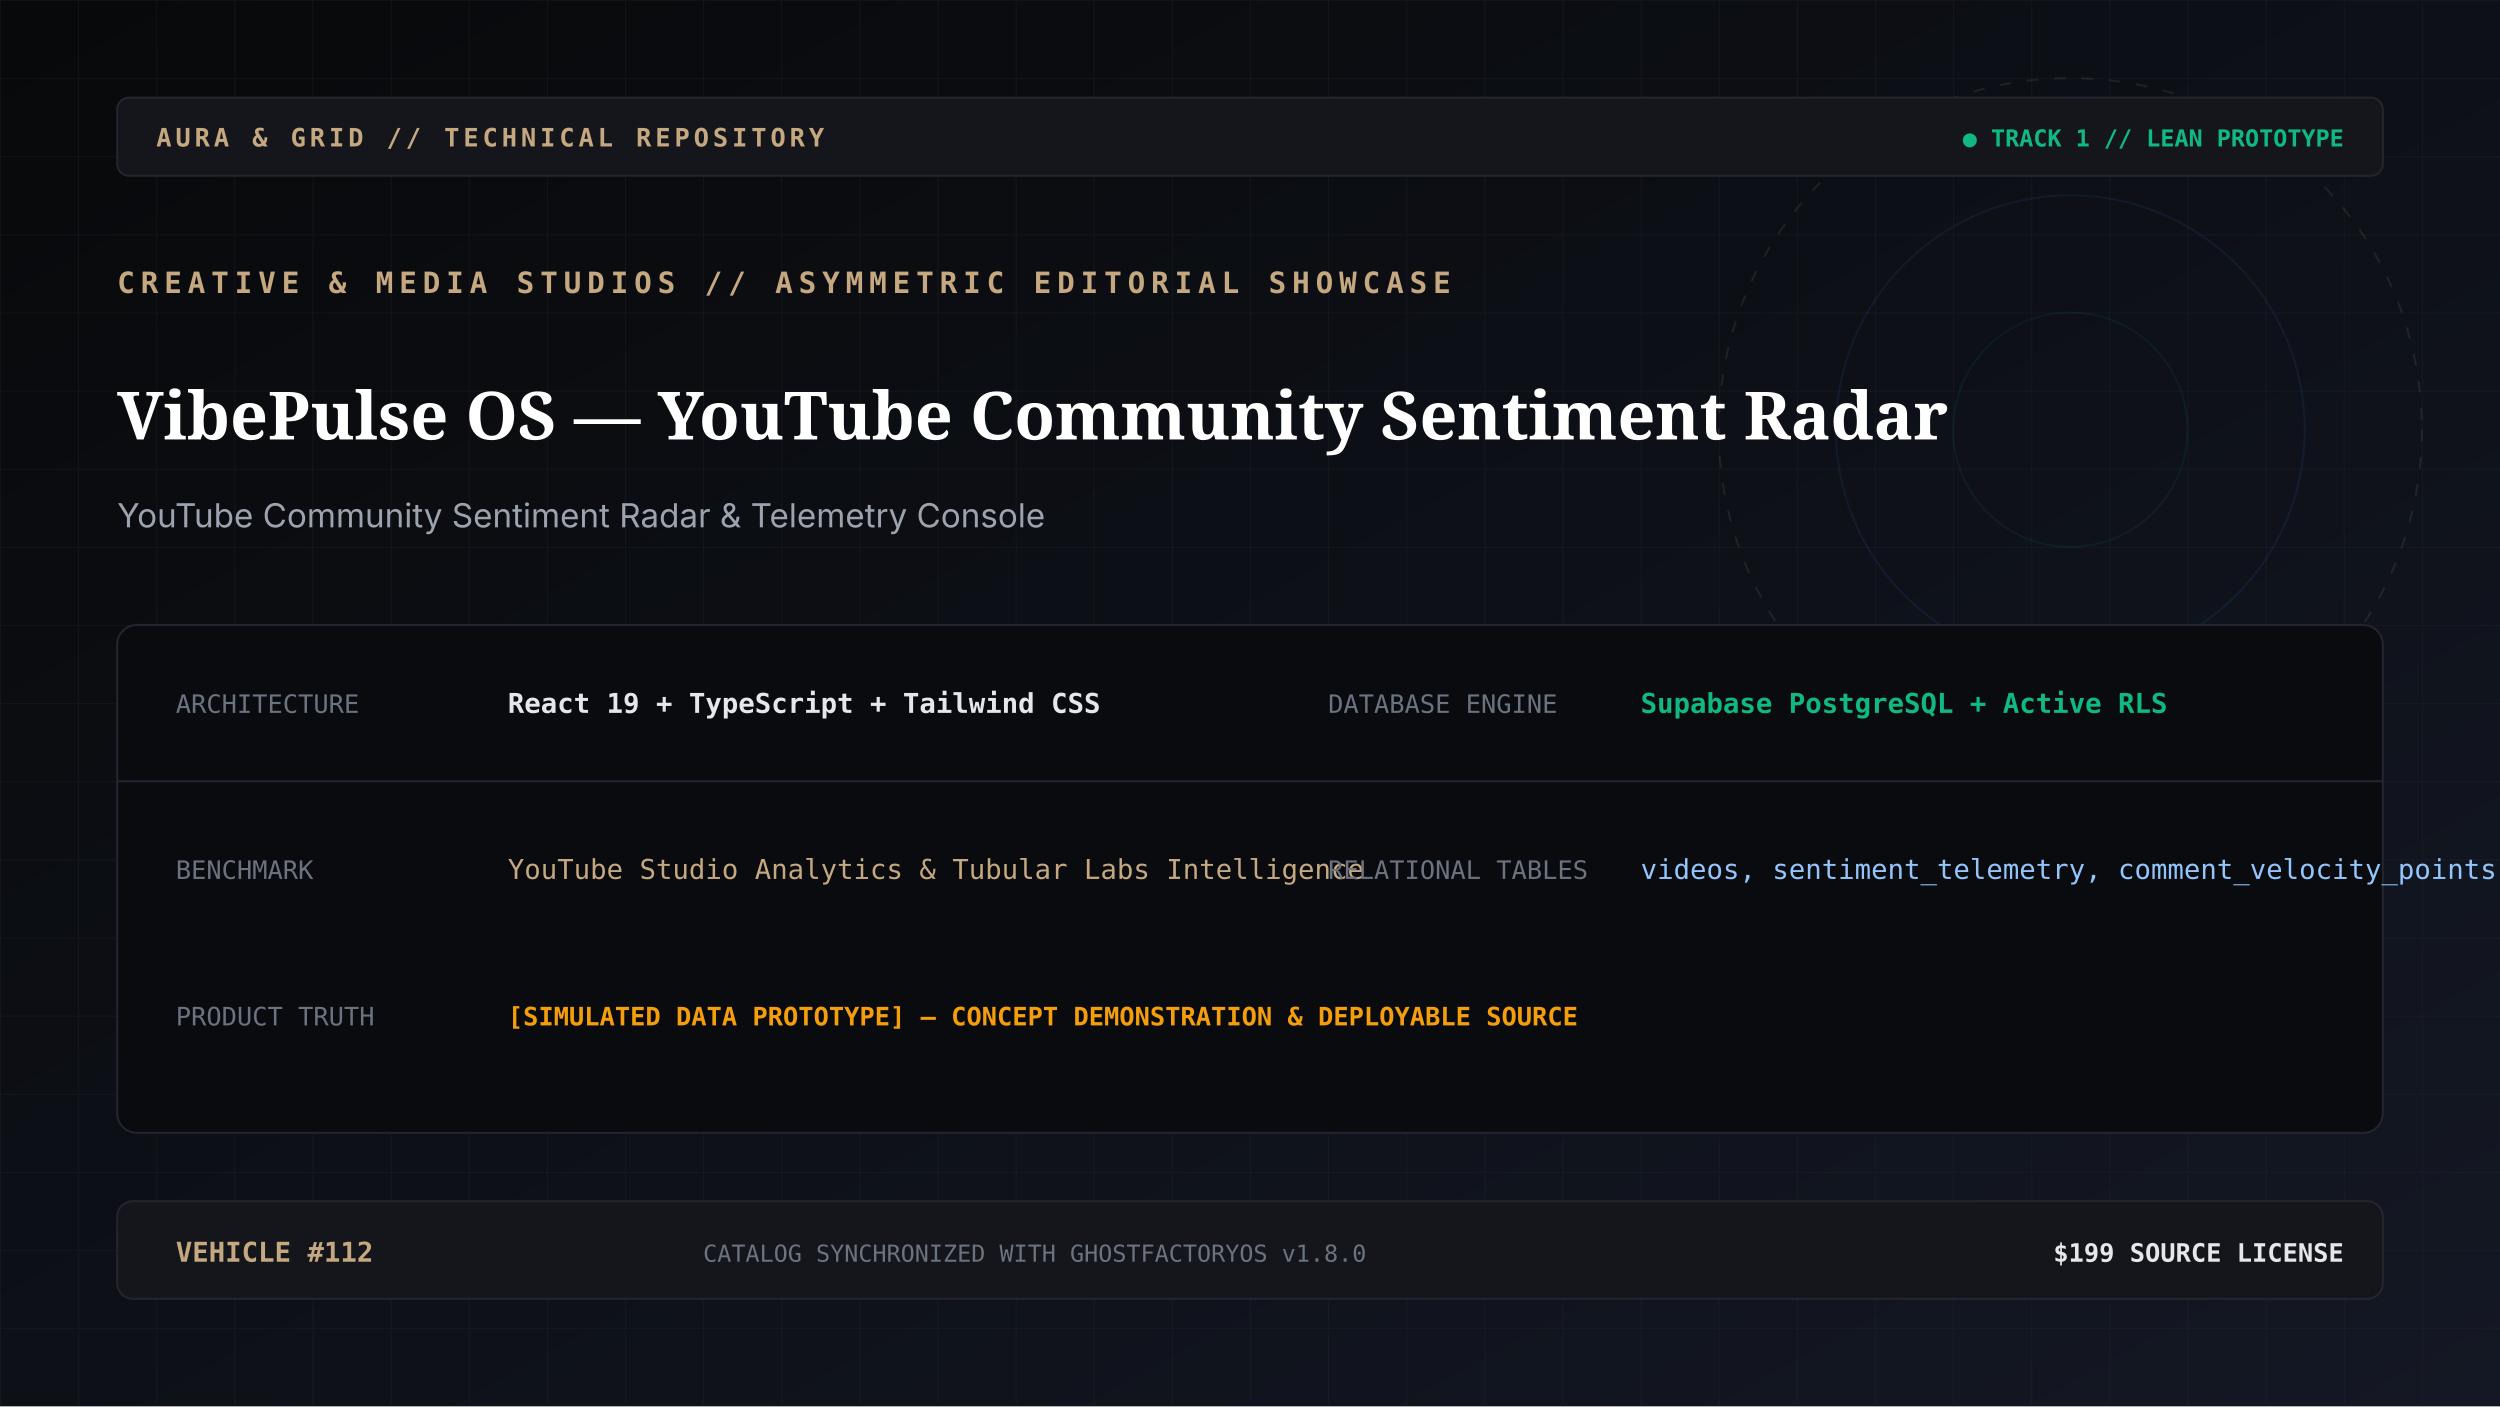
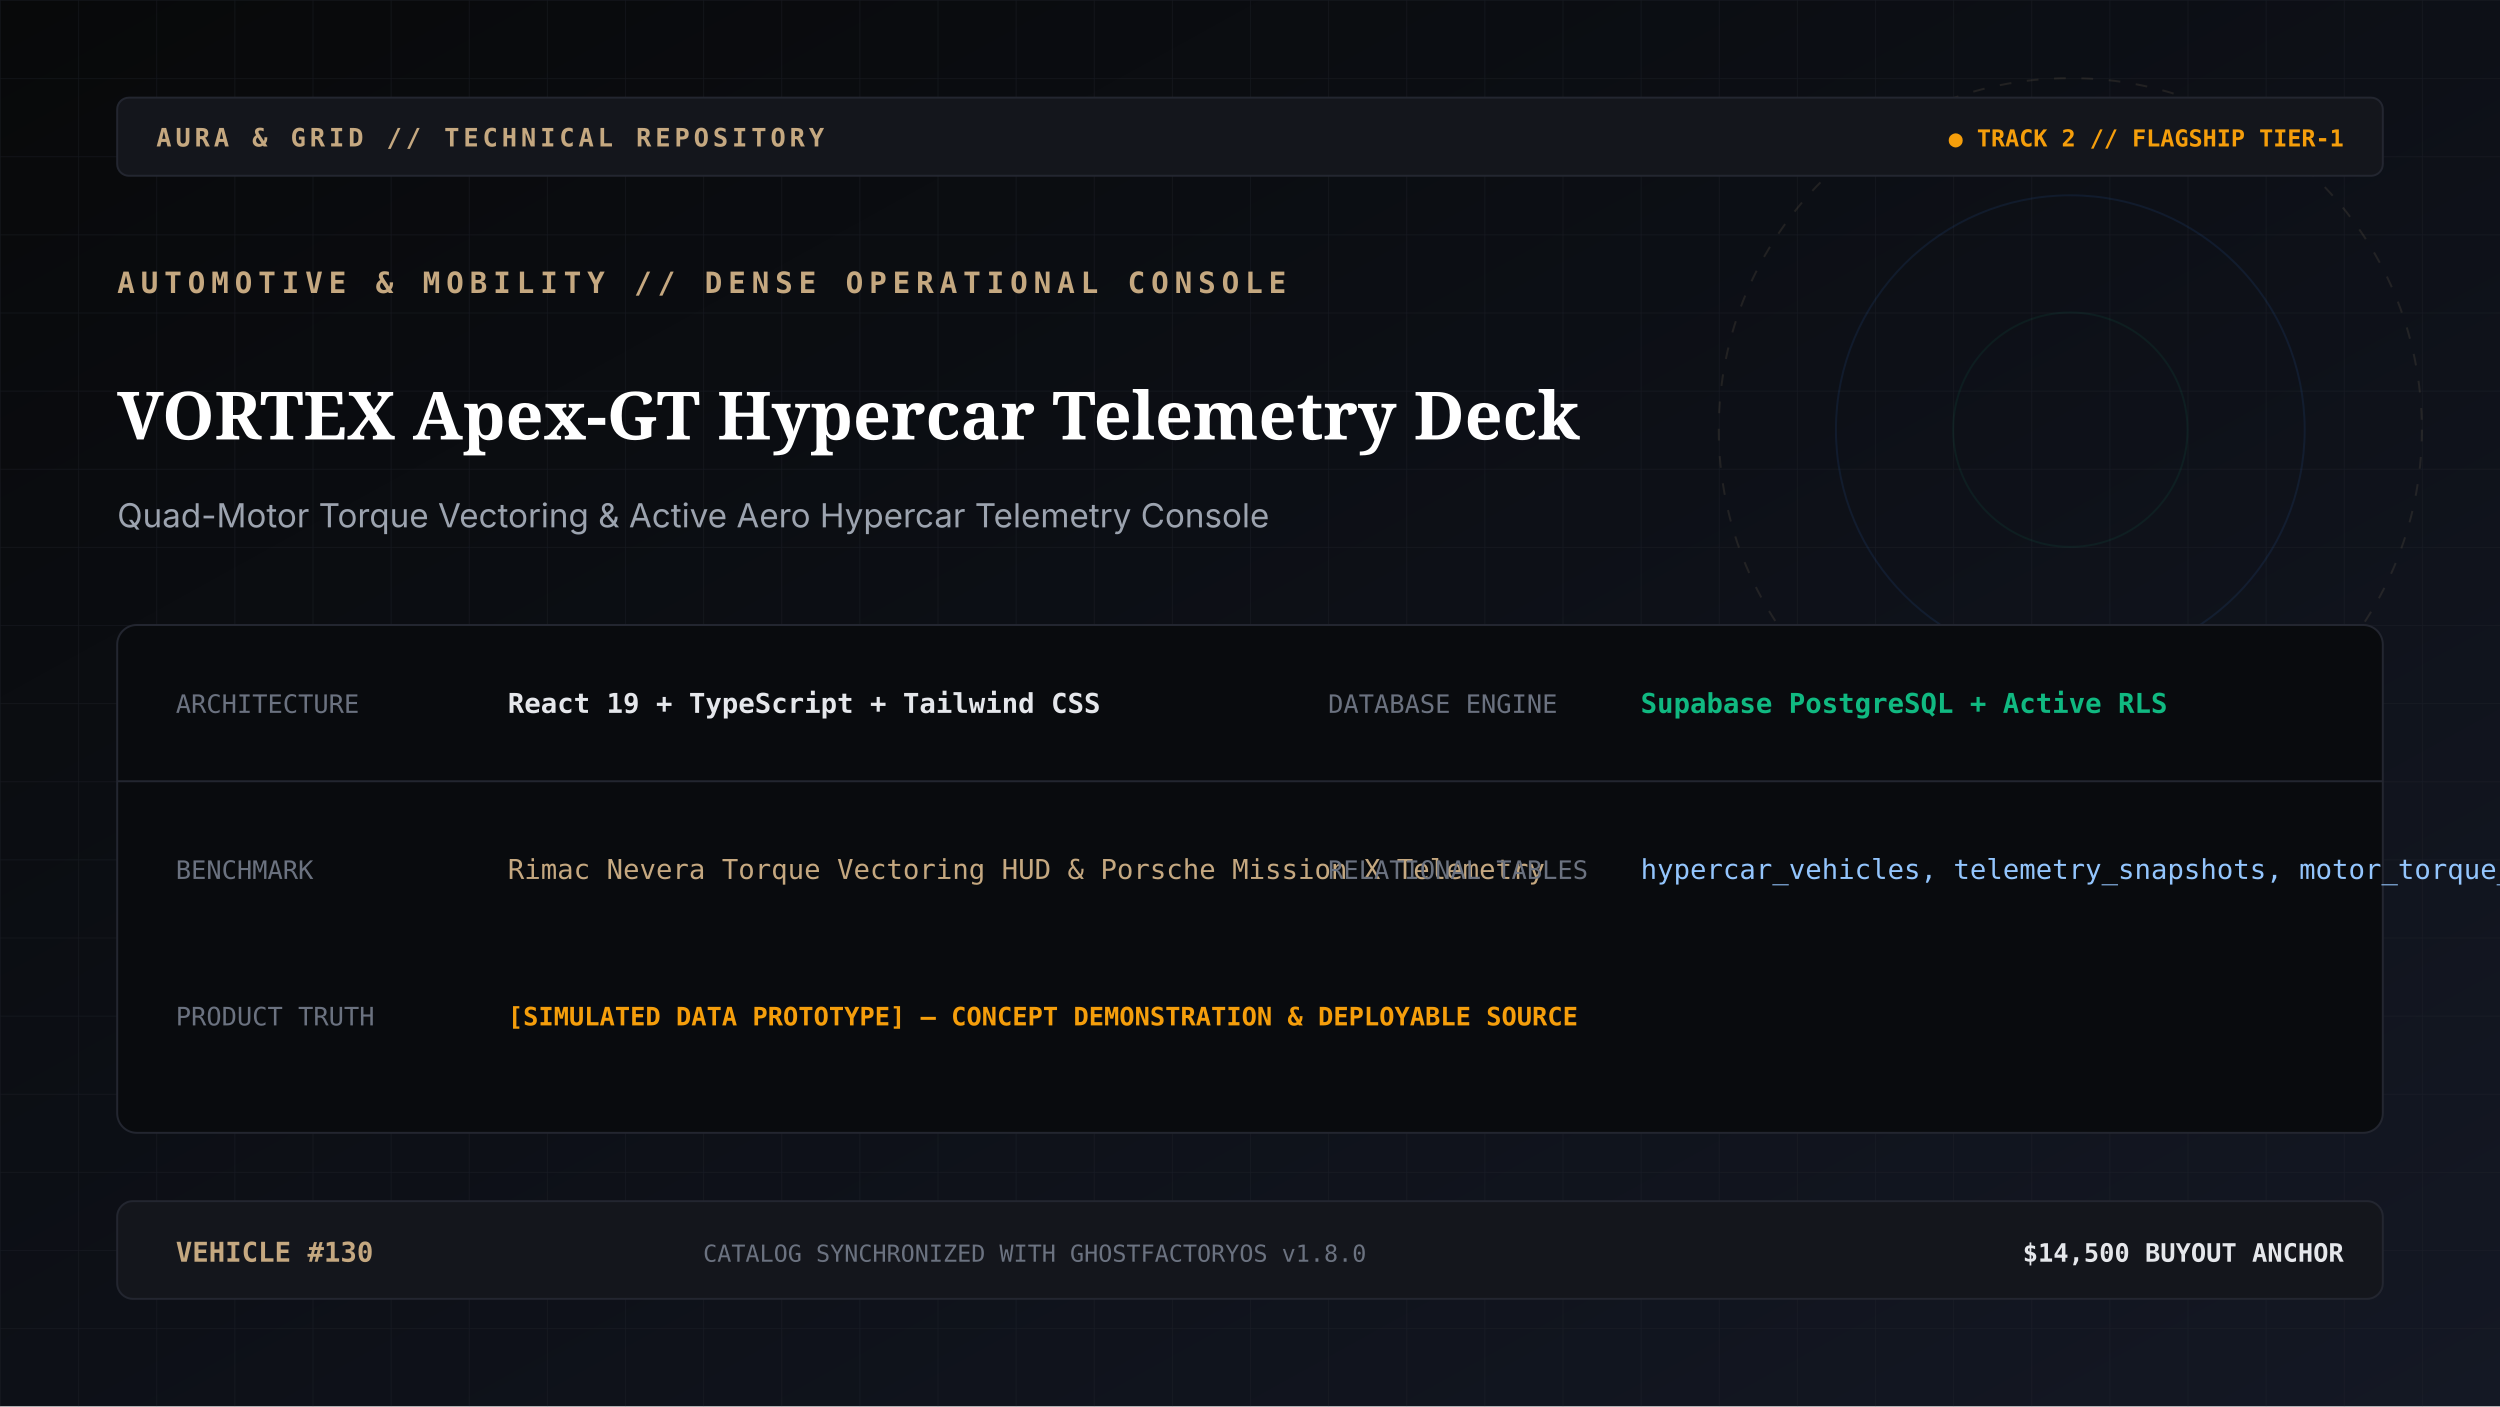
<svg xmlns="http://www.w3.org/2000/svg" width="1280" height="720" viewBox="0 0 1280 720">
  <defs>
-     <linearGradient id="bg-112" x1="0%" y1="0%" x2="100%" y2="100%">
+     <linearGradient id="bg-130" x1="0%" y1="0%" x2="100%" y2="100%">
      <stop offset="0%" stop-color="#08090A" />
      <stop offset="50%" stop-color="#0D1017" />
      <stop offset="100%" stop-color="#141824" />
    </linearGradient>
-     <pattern id="grid-112" width="40" height="40" patternUnits="userSpaceOnUse">
+     <pattern id="grid-130" width="40" height="40" patternUnits="userSpaceOnUse">
      <path d="M 40 0 L 0 0 0 40" fill="none" stroke="#232630" stroke-width="0.75" stroke-opacity="0.45" />
    </pattern>
  </defs>
-   <rect width="1280" height="720" fill="url(#bg-112)" />
-   <rect width="1280" height="720" fill="url(#grid-112)" />
+   <rect width="1280" height="720" fill="url(#bg-130)" />
+   <rect width="1280" height="720" fill="url(#grid-130)" />
  <circle cx="1060" cy="220" r="180" fill="none" stroke="#C5A880" stroke-width="1" stroke-opacity="0.12" stroke-dasharray="6 8" />
  <circle cx="1060" cy="220" r="120" fill="none" stroke="#3B82F6" stroke-width="1" stroke-opacity="0.1" />
  <circle cx="1060" cy="220" r="60" fill="none" stroke="#10B981" stroke-width="1" stroke-opacity="0.08" />
  <rect x="60" y="50" width="1160" height="40" fill="#14161C" rx="6" stroke="#232630" stroke-width="1" />
  <text x="80" y="75" fill="#C5A880" font-family="'JetBrains Mono', monospace" font-size="13" font-weight="600" letter-spacing="2">AURA &amp; GRID // TECHNICAL REPOSITORY</text>
-   <text x="1200" y="75" text-anchor="end" fill="#10B981" font-family="'JetBrains Mono', monospace" font-size="12" font-weight="bold">● TRACK 1 // LEAN PROTOTYPE</text>
-   <text x="60" y="150" fill="#C5A880" font-family="'JetBrains Mono', monospace" font-size="15" font-weight="bold" letter-spacing="3">CREATIVE &amp; MEDIA STUDIOS // ASYMMETRIC EDITORIAL SHOWCASE</text>
-   <text x="60" y="225" fill="#FFFFFF" font-family="'Playfair Display', Georgia, serif" font-size="34" font-weight="bold">VibePulse OS — YouTube Community Sentiment Radar</text>
-   <text x="60" y="270" fill="#9CA3AF" font-family="'Inter', sans-serif" font-size="17">YouTube Community Sentiment Radar &amp; Telemetry Console</text>
+   <text x="1200" y="75" text-anchor="end" fill="#F59E0B" font-family="'JetBrains Mono', monospace" font-size="12" font-weight="bold">● TRACK 2 // FLAGSHIP TIER-1</text>
+   <text x="60" y="150" fill="#C5A880" font-family="'JetBrains Mono', monospace" font-size="15" font-weight="bold" letter-spacing="3">AUTOMOTIVE &amp; MOBILITY // DENSE OPERATIONAL CONSOLE</text>
+   <text x="60" y="225" fill="#FFFFFF" font-family="'Playfair Display', Georgia, serif" font-size="34" font-weight="bold">VORTEX Apex-GT Hypercar Telemetry Deck</text>
+   <text x="60" y="270" fill="#9CA3AF" font-family="'Inter', sans-serif" font-size="17">Quad-Motor Torque Vectoring &amp; Active Aero Hypercar Telemetry Console</text>
  <rect x="60" y="320" width="1160" height="260" fill="#090B0E" rx="10" stroke="#232630" stroke-width="1" />
  <line x1="60" y1="400" x2="1220" y2="400" stroke="#232630" stroke-width="1" />
  <text x="90" y="365" fill="#6B7280" font-family="'JetBrains Mono', monospace" font-size="13">ARCHITECTURE</text>
  <text x="260" y="365" fill="#E5E7EB" font-family="'JetBrains Mono', monospace" font-size="14" font-weight="bold">React 19 + TypeScript + Tailwind CSS</text>
  <text x="680" y="365" fill="#6B7280" font-family="'JetBrains Mono', monospace" font-size="13">DATABASE ENGINE</text>
  <text x="840" y="365" fill="#10B981" font-family="'JetBrains Mono', monospace" font-size="14" font-weight="bold">Supabase PostgreSQL + Active RLS</text>
  <text x="90" y="450" fill="#6B7280" font-family="'JetBrains Mono', monospace" font-size="13">BENCHMARK</text>
-   <text x="260" y="450" fill="#C5A880" font-family="'JetBrains Mono', monospace" font-size="14">YouTube Studio Analytics &amp; Tubular Labs Intelligence</text>
+   <text x="260" y="450" fill="#C5A880" font-family="'JetBrains Mono', monospace" font-size="14">Rimac Nevera Torque Vectoring HUD &amp; Porsche Mission X Telemetry</text>
  <text x="680" y="450" fill="#6B7280" font-family="'JetBrains Mono', monospace" font-size="13">RELATIONAL TABLES</text>
-   <text x="840" y="450" fill="#93C5FD" font-family="'JetBrains Mono', monospace" font-size="14">videos, sentiment_telemetry, comment_velocity_points, mined_comments</text>
+   <text x="840" y="450" fill="#93C5FD" font-family="'JetBrains Mono', monospace" font-size="14">hypercar_vehicles, telemetry_snapshots, motor_torque_logs, lap_sector_records</text>
  <text x="90" y="525" fill="#6B7280" font-family="'JetBrains Mono', monospace" font-size="13">PRODUCT TRUTH</text>
  <text x="260" y="525" fill="#F59E0B" font-family="'JetBrains Mono', monospace" font-size="13" font-weight="600">[SIMULATED DATA PROTOTYPE] — CONCEPT DEMONSTRATION &amp; DEPLOYABLE SOURCE</text>
  <rect x="60" y="615" width="1160" height="50" fill="#14161C" rx="8" stroke="#232630" stroke-width="1" />
-   <text x="90" y="646" fill="#C5A880" font-family="'JetBrains Mono', monospace" font-size="14" font-weight="bold">VEHICLE #112</text>
+   <text x="90" y="646" fill="#C5A880" font-family="'JetBrains Mono', monospace" font-size="14" font-weight="bold">VEHICLE #130</text>
  <text x="360" y="646" fill="#6B7280" font-family="'JetBrains Mono', monospace" font-size="12">CATALOG SYNCHRONIZED WITH GHOSTFACTORYOS v1.8.0</text>
-   <text x="1200" y="646" text-anchor="end" fill="#E5E7EB" font-family="'JetBrains Mono', monospace" font-size="13" font-weight="bold">$199 SOURCE LICENSE</text>
+   <text x="1200" y="646" text-anchor="end" fill="#E5E7EB" font-family="'JetBrains Mono', monospace" font-size="13" font-weight="bold">$14,500 BUYOUT ANCHOR</text>
</svg>
